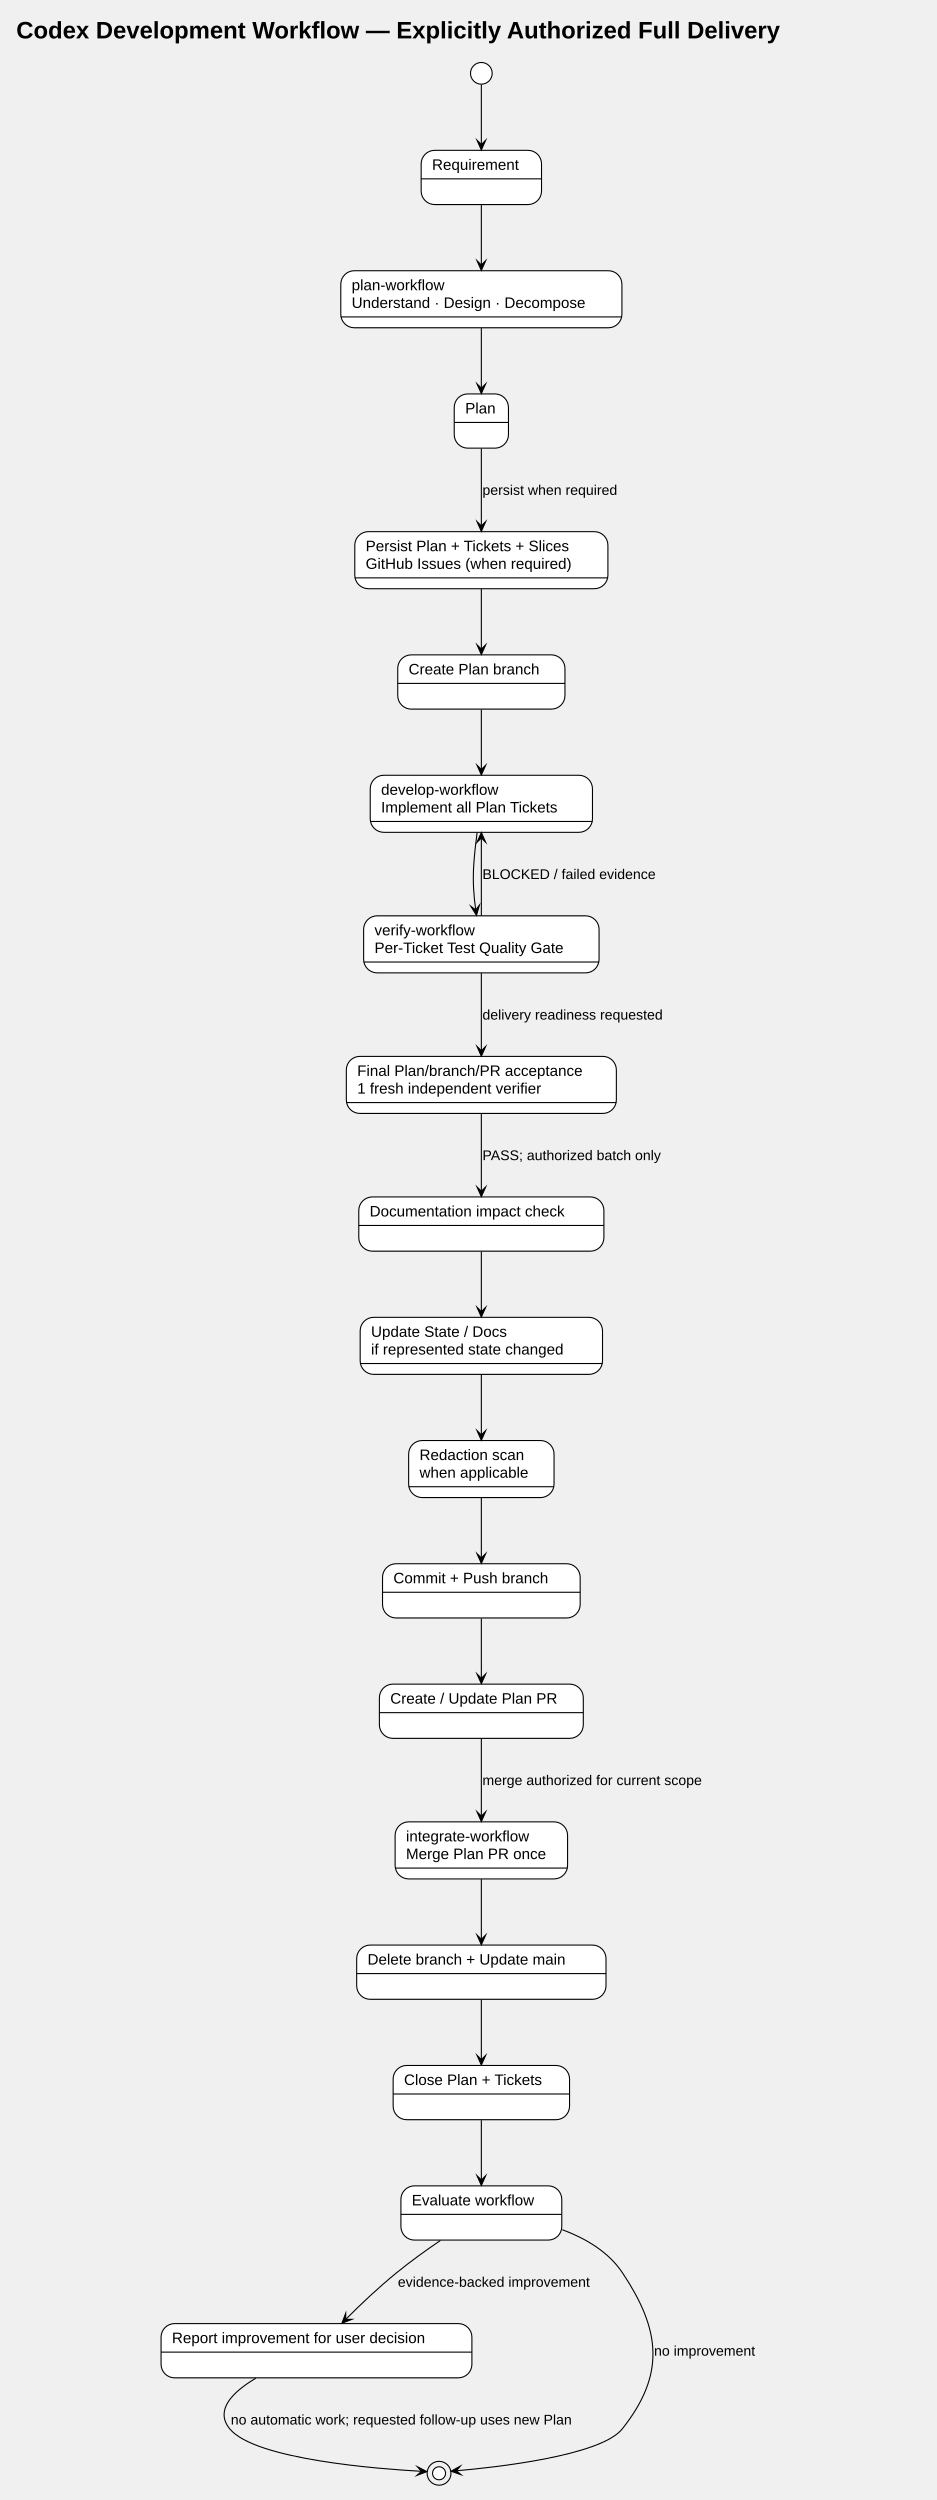
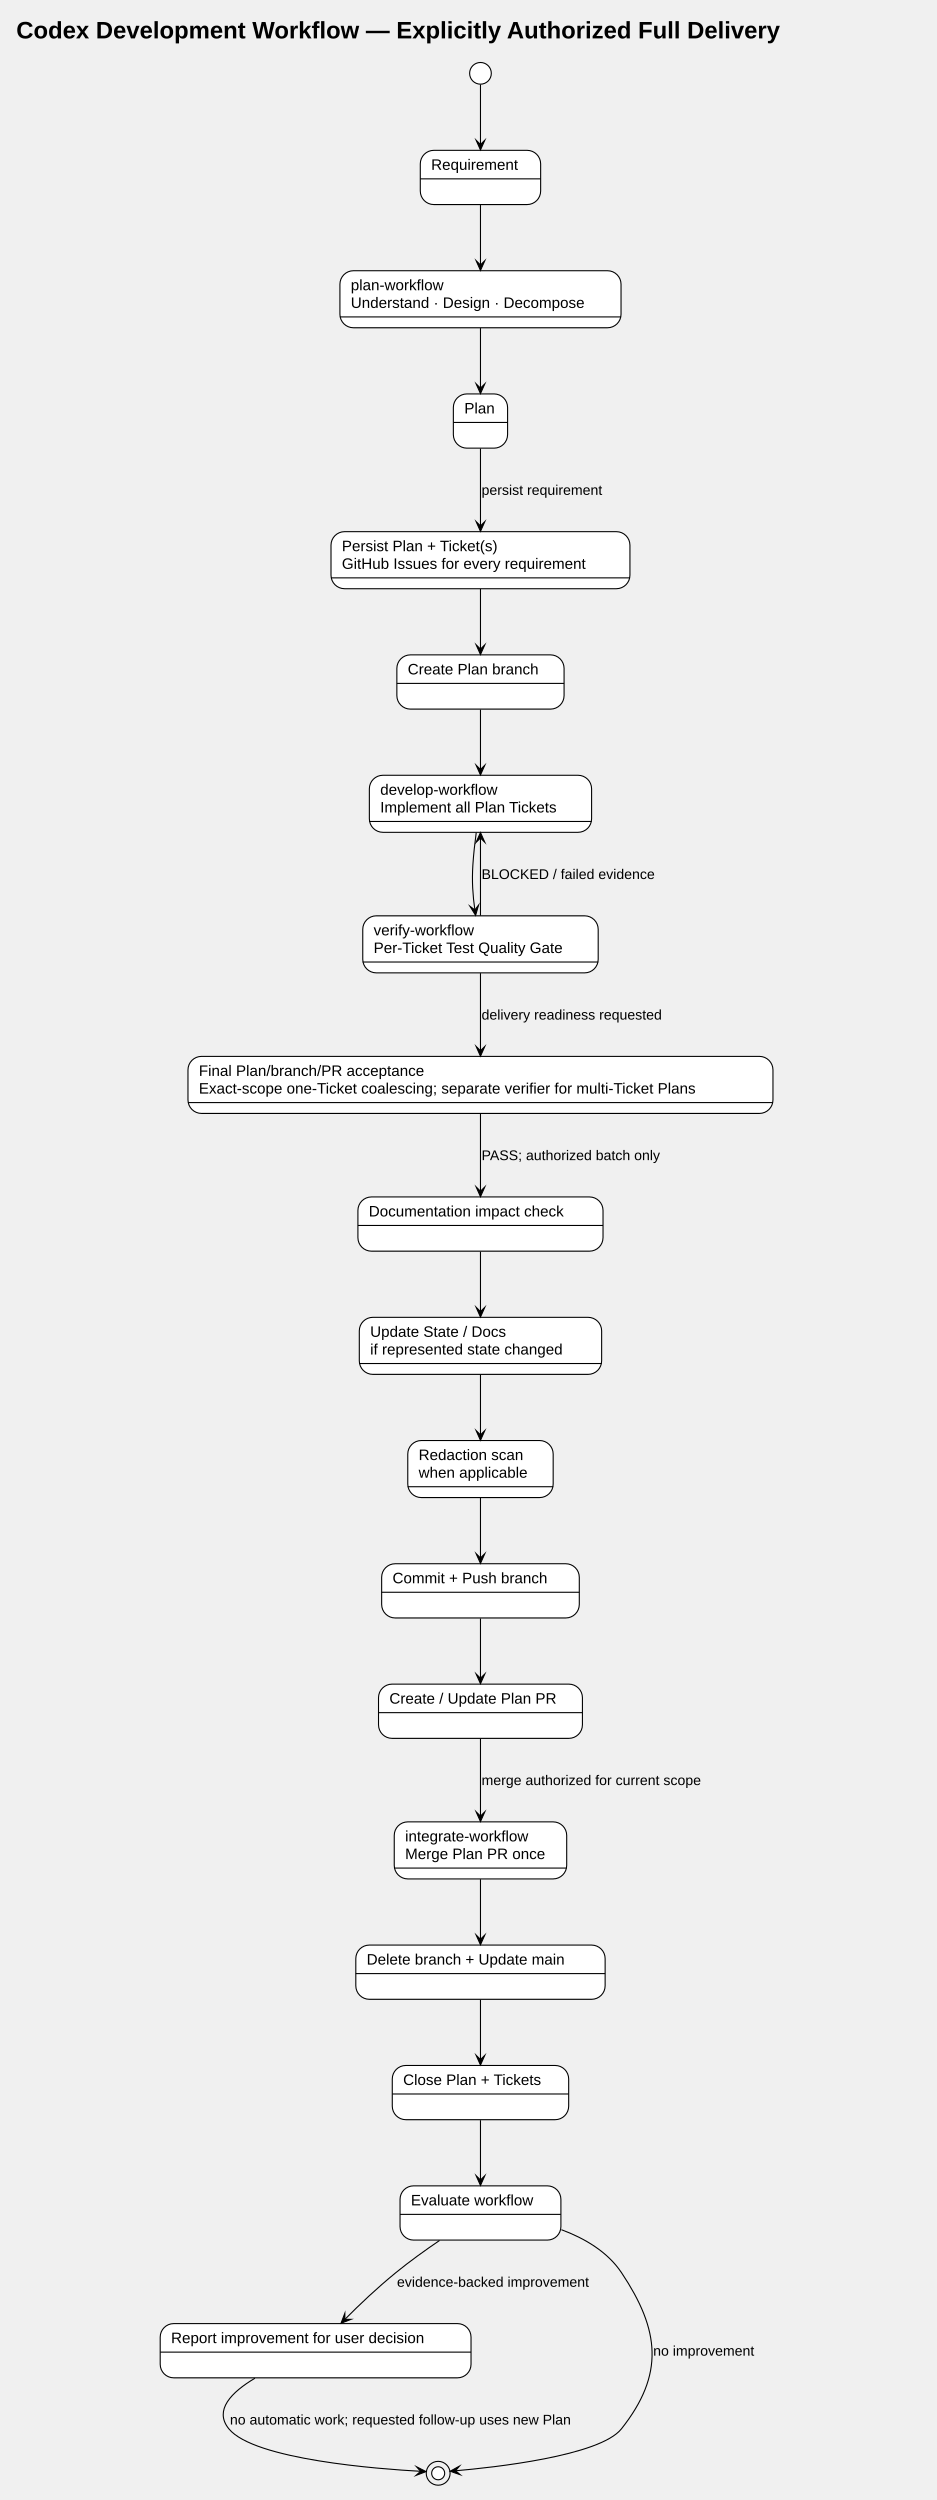
- <svg xmlns="http://www.w3.org/2000/svg" contentStyleType="text/css" data-diagram-type="STATE" height="2305px" preserveAspectRatio="none" style="width:863px;height:2305px;background:#FFFFFF;" version="1.1" viewBox="0 0 863 2305" width="863px" zoomAndPan="magnify">
+ <svg xmlns="http://www.w3.org/2000/svg" version="1.1" data-diagram-type="STATE" style="width:863px;height:2305px;background:#FFFFFF;" width="863px" height="2305px" viewBox="0 0 863 2305" zoomAndPan="magnify" preserveAspectRatio="none" contentStyleType="text/css">
  <defs />
-   <g>
+   <g font-family="sans-serif" lengthAdjust="spacing">
    <g class="title" data-source-line="6">
-       <text fill="#000000" font-family="Arial" font-size="22" font-weight="700" lengthAdjust="spacing" textLength="831.381" x="15" y="35.421">Codex Development Workflow — Explicitly Authorized Full Delivery</text>
-     </g>
-     <g class="entity" data-qualified-name="Requirement" data-source-line="8" id="ent0001">
-       <rect fill="#FFFFFF" height="50" rx="12.5" ry="12.5" style="stroke:#000000;stroke-width:1;" width="110.973" x="388.31" y="138.609" />
-       <line style="stroke:#000000;stroke-width:1;" x1="388.31" x2="499.283" y1="164.906" y2="164.906" />
-       <text fill="#000000" font-family="Arial" font-size="14" lengthAdjust="spacing" textLength="90.973" x="398.31" y="156.605">Requirement</text>
-     </g>
-     <g class="entity" data-qualified-name="Understand" data-source-line="9" id="ent0002">
-       <rect fill="#FFFFFF" height="52.594" rx="12.5" ry="12.5" style="stroke:#000000;stroke-width:1;" width="259.19" x="314.21" y="249.609" />
-       <line style="stroke:#000000;stroke-width:1;" x1="314.21" x2="573.4" y1="292.203" y2="292.203" />
-       <text fill="#000000" font-family="Arial" font-size="14" lengthAdjust="spacing" textLength="97.993" x="324.21" y="267.604">plan-workflow</text>
-       <text fill="#000000" font-family="Arial" font-size="14" lengthAdjust="spacing" textLength="239.19" x="324.21" y="283.901">Understand · Design · Decompose</text>
-     </g>
-     <g class="entity" data-qualified-name="Plan" data-source-line="10" id="ent0003">
-       <rect fill="#FFFFFF" height="50" rx="12.5" ry="12.5" style="stroke:#000000;stroke-width:1;" width="50" x="418.8" y="363.199" />
-       <line style="stroke:#000000;stroke-width:1;" x1="418.8" x2="468.8" y1="389.496" y2="389.496" />
-       <text fill="#000000" font-family="Arial" font-size="14" lengthAdjust="spacing" textLength="29.784" x="428.908" y="381.195">Plan</text>
-     </g>
-     <g class="entity" data-qualified-name="Issues" data-source-line="11" id="ent0004">
-       <rect fill="#FFFFFF" height="52.594" rx="12.5" ry="12.5" style="stroke:#000000;stroke-width:1;" width="233.37" x="327.12" y="490.199" />
-       <line style="stroke:#000000;stroke-width:1;" x1="327.12" x2="560.49" y1="532.793" y2="532.793" />
-       <text fill="#000000" font-family="Arial" font-size="14" lengthAdjust="spacing" textLength="212.188" x="337.12" y="508.195">Persist Plan + Tickets + Slices</text>
-       <text fill="#000000" font-family="Arial" font-size="14" lengthAdjust="spacing" textLength="213.37" x="337.12" y="524.491">GitHub Issues (when required)</text>
-     </g>
-     <g class="entity" data-qualified-name="Branch" data-source-line="12" id="ent0005">
-       <rect fill="#FFFFFF" height="50" rx="12.5" ry="12.5" style="stroke:#000000;stroke-width:1;" width="154.176" x="366.71" y="603.799" />
-       <line style="stroke:#000000;stroke-width:1;" x1="366.71" x2="520.886" y1="630.096" y2="630.096" />
-       <text fill="#000000" font-family="Arial" font-size="14" lengthAdjust="spacing" textLength="134.176" x="376.71" y="621.794">Create Plan branch</text>
-     </g>
-     <g class="entity" data-qualified-name="Implement" data-source-line="13" id="ent0006">
-       <rect fill="#FFFFFF" height="52.594" rx="12.5" ry="12.5" style="stroke:#000000;stroke-width:1;" width="204.905" x="341.35" y="714.799" />
-       <line style="stroke:#000000;stroke-width:1;" x1="341.35" x2="546.255" y1="757.393" y2="757.393" />
-       <text fill="#000000" font-family="Arial" font-size="14" lengthAdjust="spacing" textLength="123.505" x="351.35" y="732.794">develop-workflow</text>
-       <text fill="#000000" font-family="Arial" font-size="14" lengthAdjust="spacing" textLength="184.905" x="351.35" y="749.091">Implement all Plan Tickets</text>
-     </g>
-     <g class="entity" data-qualified-name="Test" data-source-line="14" id="ent0007">
-       <rect fill="#FFFFFF" height="52.594" rx="12.5" ry="12.5" style="stroke:#000000;stroke-width:1;" width="217.066" x="335.27" y="844.389" />
-       <line style="stroke:#000000;stroke-width:1;" x1="335.27" x2="552.337" y1="886.983" y2="886.983" />
-       <text fill="#000000" font-family="Arial" font-size="14" lengthAdjust="spacing" textLength="107.522" x="345.27" y="862.385">verify-workflow</text>
-       <text fill="#000000" font-family="Arial" font-size="14" lengthAdjust="spacing" textLength="197.066" x="345.27" y="878.681">Per-Ticket Test Quality Gate</text>
-     </g>
-     <g class="entity" data-qualified-name="FinalVerify" data-source-line="15" id="ent0008">
-       <rect fill="#FFFFFF" height="52.594" rx="12.5" ry="12.5" style="stroke:#000000;stroke-width:1;" width="248.963" x="319.32" y="973.989" />
-       <line style="stroke:#000000;stroke-width:1;" x1="319.32" x2="568.283" y1="1016.583" y2="1016.583" />
-       <text fill="#000000" font-family="Arial" font-size="14" lengthAdjust="spacing" textLength="228.963" x="329.32" y="991.985">Final Plan/branch/PR acceptance</text>
-       <text fill="#000000" font-family="Arial" font-size="14" lengthAdjust="spacing" textLength="195.952" x="329.32" y="1008.281">1 fresh independent verifier</text>
-     </g>
-     <g class="entity" data-qualified-name="Docs" data-source-line="16" id="ent0009">
-       <rect fill="#FFFFFF" height="50" rx="12.5" ry="12.5" style="stroke:#000000;stroke-width:1;" width="225.994" x="330.8" y="1103.579" />
-       <line style="stroke:#000000;stroke-width:1;" x1="330.8" x2="556.794" y1="1129.876" y2="1129.876" />
-       <text fill="#000000" font-family="Arial" font-size="14" lengthAdjust="spacing" textLength="205.994" x="340.8" y="1121.574">Documentation impact check</text>
-     </g>
-     <g class="entity" data-qualified-name="State" data-source-line="17" id="ent0010">
-       <rect fill="#FFFFFF" height="52.594" rx="12.5" ry="12.5" style="stroke:#000000;stroke-width:1;" width="223.438" x="332.08" y="1214.579" />
-       <line style="stroke:#000000;stroke-width:1;" x1="332.08" x2="555.518" y1="1257.173" y2="1257.173" />
-       <text fill="#000000" font-family="Arial" font-size="14" lengthAdjust="spacing" textLength="140.164" x="342.08" y="1232.574">Update State / Docs</text>
-       <text fill="#000000" font-family="Arial" font-size="14" lengthAdjust="spacing" textLength="203.438" x="342.08" y="1248.871">if represented state changed</text>
-     </g>
-     <g class="entity" data-qualified-name="Redact" data-source-line="18" id="ent0011">
-       <rect fill="#FFFFFF" height="52.594" rx="12.5" ry="12.5" style="stroke:#000000;stroke-width:1;" width="134.058" x="376.77" y="1328.169" />
-       <line style="stroke:#000000;stroke-width:1;" x1="376.77" x2="510.828" y1="1370.763" y2="1370.763" />
-       <text fill="#000000" font-family="Arial" font-size="14" lengthAdjust="spacing" textLength="107.215" x="386.77" y="1346.165">Redaction scan</text>
-       <text fill="#000000" font-family="Arial" font-size="14" lengthAdjust="spacing" textLength="114.058" x="386.77" y="1362.461">when applicable</text>
-     </g>
-     <g class="entity" data-qualified-name="Publish" data-source-line="19" id="ent0012">
-       <rect fill="#FFFFFF" height="50" rx="12.5" ry="12.5" style="stroke:#000000;stroke-width:1;" width="182.224" x="352.69" y="1441.769" />
-       <line style="stroke:#000000;stroke-width:1;" x1="352.69" x2="534.914" y1="1468.066" y2="1468.066" />
-       <text fill="#000000" font-family="Arial" font-size="14" lengthAdjust="spacing" textLength="162.224" x="362.69" y="1459.764">Commit + Push branch</text>
-     </g>
-     <g class="entity" data-qualified-name="PR" data-source-line="20" id="ent0013">
-       <rect fill="#FFFFFF" height="50" rx="12.5" ry="12.5" style="stroke:#000000;stroke-width:1;" width="188" x="349.8" y="1552.769" />
-       <line style="stroke:#000000;stroke-width:1;" x1="349.8" x2="537.8" y1="1579.066" y2="1579.066" />
-       <text fill="#000000" font-family="Arial" font-size="14" lengthAdjust="spacing" textLength="168" x="359.8" y="1570.764">Create / Update Plan PR</text>
-     </g>
-     <g class="entity" data-qualified-name="Merge" data-source-line="21" id="ent0014">
-       <rect fill="#FFFFFF" height="52.594" rx="12.5" ry="12.5" style="stroke:#000000;stroke-width:1;" width="159.002" x="364.3" y="1679.769" />
-       <line style="stroke:#000000;stroke-width:1;" x1="364.3" x2="523.302" y1="1722.363" y2="1722.363" />
-       <text fill="#000000" font-family="Arial" font-size="14" lengthAdjust="spacing" textLength="131.954" x="374.3" y="1697.764">integrate-workflow</text>
-       <text fill="#000000" font-family="Arial" font-size="14" lengthAdjust="spacing" textLength="139.002" x="374.3" y="1714.061">Merge Plan PR once</text>
-     </g>
-     <g class="entity" data-qualified-name="Cleanup" data-source-line="22" id="ent0015">
-       <rect fill="#FFFFFF" height="50" rx="12.5" ry="12.5" style="stroke:#000000;stroke-width:1;" width="229.877" x="328.86" y="1793.359" />
-       <line style="stroke:#000000;stroke-width:1;" x1="328.86" x2="558.737" y1="1819.656" y2="1819.656" />
-       <text fill="#000000" font-family="Arial" font-size="14" lengthAdjust="spacing" textLength="209.877" x="338.86" y="1811.354">Delete branch + Update main</text>
-     </g>
-     <g class="entity" data-qualified-name="Close" data-source-line="23" id="ent0016">
-       <rect fill="#FFFFFF" height="50" rx="12.5" ry="12.5" style="stroke:#000000;stroke-width:1;" width="162.645" x="362.48" y="1904.359" />
-       <line style="stroke:#000000;stroke-width:1;" x1="362.48" x2="525.126" y1="1930.656" y2="1930.656" />
-       <text fill="#000000" font-family="Arial" font-size="14" lengthAdjust="spacing" textLength="142.645" x="372.48" y="1922.354">Close Plan + Tickets</text>
-     </g>
-     <g class="entity" data-qualified-name="Evaluate" data-source-line="24" id="ent0017">
-       <rect fill="#FFFFFF" height="50" rx="12.5" ry="12.5" style="stroke:#000000;stroke-width:1;" width="148.317" x="369.64" y="2015.359" />
-       <line style="stroke:#000000;stroke-width:1;" x1="369.64" x2="517.958" y1="2041.656" y2="2041.656" />
-       <text fill="#000000" font-family="Arial" font-size="14" lengthAdjust="spacing" textLength="128.317" x="379.64" y="2033.354">Evaluate workflow</text>
-     </g>
-     <g class="entity" data-qualified-name="Improve" data-source-line="25" id="ent0018">
-       <rect fill="#FFFFFF" height="50" rx="12.5" ry="12.5" style="stroke:#000000;stroke-width:1;" width="286.581" x="148.51" y="2142.359" />
-       <line style="stroke:#000000;stroke-width:1;" x1="148.51" x2="435.091" y1="2168.656" y2="2168.656" />
-       <text fill="#000000" font-family="Arial" font-size="14" lengthAdjust="spacing" textLength="266.581" x="158.51" y="2160.354">Report improvement for user decision</text>
-     </g>
-     <g class="start_entity" data-qualified-name=".start." data-source-line="27" id="ent0019">
-       <ellipse cx="443.8" cy="67.609" fill="#FFFFFF" rx="10" ry="10" style="stroke:#000000;stroke-width:1;" />
-     </g>
-     <g class="end_entity" data-qualified-name=".end." data-source-line="46" id="ent0039">
-       <ellipse cx="404.8" cy="2280.359" fill="none" rx="11" ry="11" style="stroke:#000000;stroke-width:1;" />
-       <ellipse cx="404.8" cy="2280.359" fill="#FFFFFF" rx="6" ry="6" style="stroke:#000000;stroke-width:1;" />
-     </g>
-     <g class="link" data-entity-1="ent0019" data-entity-2="ent0001" data-link-type="dependency" data-source-line="27" id="lnk20">
-       <path d="M443.8,77.969 C443.8,91.899 443.8,113.559 443.8,133.259" fill="none" id="*start*-to-Requirement" style="stroke:#000000;stroke-width:1;" />
-       <polygon fill="#000000" points="443.8,138.259,447.8,129.259,443.8,133.259,439.8,129.259,443.8,138.259" style="stroke:#000000;stroke-width:1;stroke-linejoin:miter;stroke-miterlimit:10;" />
-     </g>
-     <g class="link" data-entity-1="ent0001" data-entity-2="ent0002" data-link-type="dependency" data-source-line="28" id="lnk21">
-       <path d="M443.8,189.089 C443.8,206.989 443.8,226.199 443.8,244.349" fill="none" id="Requirement-to-Understand" style="stroke:#000000;stroke-width:1;" />
-       <polygon fill="#000000" points="443.8,249.349,447.8,240.349,443.8,244.349,439.8,240.349,443.8,249.349" style="stroke:#000000;stroke-width:1;stroke-linejoin:miter;stroke-miterlimit:10;" />
-     </g>
-     <g class="link" data-entity-1="ent0002" data-entity-2="ent0003" data-link-type="dependency" data-source-line="29" id="lnk22">
-       <path d="M443.8,302.489 C443.8,320.689 443.8,339.989 443.8,357.899" fill="none" id="Understand-to-Plan" style="stroke:#000000;stroke-width:1;" />
-       <polygon fill="#000000" points="443.8,362.899,447.8,353.899,443.8,357.899,439.8,353.899,443.8,362.899" style="stroke:#000000;stroke-width:1;stroke-linejoin:miter;stroke-miterlimit:10;" />
-     </g>
-     <g class="link" data-entity-1="ent0003" data-entity-2="ent0004" data-link-type="dependency" data-source-line="30" id="lnk23">
-       <path d="M443.8,413.559 C443.8,435.489 443.8,462.619 443.8,484.919" fill="none" id="Plan-to-Issues" style="stroke:#000000;stroke-width:1;" />
-       <polygon fill="#000000" points="443.8,489.919,447.8,480.919,443.8,484.919,439.8,480.919,443.8,489.919" style="stroke:#000000;stroke-width:1;stroke-linejoin:miter;stroke-miterlimit:10;" />
-       <text fill="#000000" font-family="Arial" font-size="13" lengthAdjust="spacing" textLength="142.264" x="444.8" y="456.266">persist when required</text>
-     </g>
-     <g class="link" data-entity-1="ent0004" data-entity-2="ent0005" data-link-type="dependency" data-source-line="31" id="lnk24">
-       <path d="M443.8,543.079 C443.8,561.279 443.8,580.579 443.8,598.489" fill="none" id="Issues-to-Branch" style="stroke:#000000;stroke-width:1;" />
-       <polygon fill="#000000" points="443.8,603.489,447.8,594.489,443.8,598.489,439.8,594.489,443.8,603.489" style="stroke:#000000;stroke-width:1;stroke-linejoin:miter;stroke-miterlimit:10;" />
-     </g>
-     <g class="link" data-entity-1="ent0005" data-entity-2="ent0006" data-link-type="dependency" data-source-line="32" id="lnk25">
-       <path d="M443.8,654.279 C443.8,672.169 443.8,691.389 443.8,709.529" fill="none" id="Branch-to-Implement" style="stroke:#000000;stroke-width:1;" />
-       <polygon fill="#000000" points="443.8,714.529,447.8,705.529,443.8,709.529,439.8,705.529,443.8,714.529" style="stroke:#000000;stroke-width:1;stroke-linejoin:miter;stroke-miterlimit:10;" />
-     </g>
-     <g class="link" data-entity-1="ent0006" data-entity-2="ent0007" data-link-type="dependency" data-source-line="33" id="lnk26">
-       <path d="M439.89,767.629 C438.63,776.969 437.42,787.639 436.8,797.389 C435.82,812.869 436.714,825.217 438.624,839.007" fill="none" id="Implement-to-Test" style="stroke:#000000;stroke-width:1;" />
-       <polygon fill="#000000" points="439.31,843.959,442.038,834.496,438.624,839.007,434.113,835.593,439.31,843.959" style="stroke:#000000;stroke-width:1;stroke-linejoin:miter;stroke-miterlimit:10;" />
-     </g>
-     <g class="link" data-entity-1="ent0007" data-entity-2="ent0006" data-link-type="dependency" data-source-line="34" id="lnk27">
-       <path d="M443.8,844.219 C443.8,821.979 443.8,794.859 443.8,772.609" fill="none" id="Test-to-Implement" style="stroke:#000000;stroke-width:1;" />
-       <polygon fill="#000000" points="443.8,767.609,439.8,776.609,443.8,772.609,447.8,776.609,443.8,767.609" style="stroke:#000000;stroke-width:1;stroke-linejoin:miter;stroke-miterlimit:10;" />
-       <text fill="#000000" font-family="Arial" font-size="13" lengthAdjust="spacing" textLength="173.951" x="444.8" y="810.456">BLOCKED / failed evidence</text>
-     </g>
-     <g class="link" data-entity-1="ent0007" data-entity-2="ent0008" data-link-type="dependency" data-source-line="35" id="lnk28">
-       <path d="M443.8,897.199 C443.8,919.459 443.8,946.569 443.8,968.809" fill="none" id="Test-to-FinalVerify" style="stroke:#000000;stroke-width:1;" />
-       <polygon fill="#000000" points="443.8,973.809,447.8,964.809,443.8,968.809,439.8,964.809,443.8,973.809" style="stroke:#000000;stroke-width:1;stroke-linejoin:miter;stroke-miterlimit:10;" />
-       <text fill="#000000" font-family="Arial" font-size="13" lengthAdjust="spacing" textLength="189.376" x="444.8" y="940.056">delivery readiness requested</text>
-     </g>
-     <g class="link" data-entity-1="ent0008" data-entity-2="ent0009" data-link-type="dependency" data-source-line="36" id="lnk29">
-       <path d="M443.8,1026.839 C443.8,1049.179 443.8,1076.399 443.8,1098.339" fill="none" id="FinalVerify-to-Docs" style="stroke:#000000;stroke-width:1;" />
-       <polygon fill="#000000" points="443.8,1103.339,447.8,1094.339,443.8,1098.339,439.8,1094.339,443.8,1103.339" style="stroke:#000000;stroke-width:1;stroke-linejoin:miter;stroke-miterlimit:10;" />
-       <text fill="#000000" font-family="Arial" font-size="13" lengthAdjust="spacing" textLength="183.739" x="444.8" y="1069.646">PASS; authorized batch only</text>
-     </g>
-     <g class="link" data-entity-1="ent0009" data-entity-2="ent0010" data-link-type="dependency" data-source-line="37" id="lnk30">
-       <path d="M443.8,1154.059 C443.8,1171.949 443.8,1191.169 443.8,1209.319" fill="none" id="Docs-to-State" style="stroke:#000000;stroke-width:1;" />
-       <polygon fill="#000000" points="443.8,1214.319,447.8,1205.319,443.8,1209.319,439.8,1205.319,443.8,1214.319" style="stroke:#000000;stroke-width:1;stroke-linejoin:miter;stroke-miterlimit:10;" />
-     </g>
-     <g class="link" data-entity-1="ent0010" data-entity-2="ent0011" data-link-type="dependency" data-source-line="38" id="lnk31">
-       <path d="M443.8,1267.479 C443.8,1285.619 443.8,1304.869 443.8,1322.989" fill="none" id="State-to-Redact" style="stroke:#000000;stroke-width:1;" />
-       <polygon fill="#000000" points="443.8,1327.989,447.8,1318.989,443.8,1322.989,439.8,1318.989,443.8,1327.989" style="stroke:#000000;stroke-width:1;stroke-linejoin:miter;stroke-miterlimit:10;" />
-     </g>
-     <g class="link" data-entity-1="ent0011" data-entity-2="ent0012" data-link-type="dependency" data-source-line="39" id="lnk32">
-       <path d="M443.8,1381.049 C443.8,1399.249 443.8,1418.549 443.8,1436.459" fill="none" id="Redact-to-Publish" style="stroke:#000000;stroke-width:1;" />
-       <polygon fill="#000000" points="443.8,1441.459,447.8,1432.459,443.8,1436.459,439.8,1432.459,443.8,1441.459" style="stroke:#000000;stroke-width:1;stroke-linejoin:miter;stroke-miterlimit:10;" />
-     </g>
-     <g class="link" data-entity-1="ent0012" data-entity-2="ent0013" data-link-type="dependency" data-source-line="40" id="lnk33">
-       <path d="M443.8,1492.229 C443.8,1510.179 443.8,1529.449 443.8,1547.389" fill="none" id="Publish-to-PR" style="stroke:#000000;stroke-width:1;" />
-       <polygon fill="#000000" points="443.8,1552.389,447.8,1543.389,443.8,1547.389,439.8,1543.389,443.8,1552.389" style="stroke:#000000;stroke-width:1;stroke-linejoin:miter;stroke-miterlimit:10;" />
-     </g>
-     <g class="link" data-entity-1="ent0013" data-entity-2="ent0014" data-link-type="dependency" data-source-line="41" id="lnk34">
-       <path d="M443.8,1603.119 C443.8,1625.049 443.8,1652.179 443.8,1674.489" fill="none" id="PR-to-Merge" style="stroke:#000000;stroke-width:1;" />
-       <polygon fill="#000000" points="443.8,1679.489,447.8,1670.489,443.8,1674.489,439.8,1670.489,443.8,1679.489" style="stroke:#000000;stroke-width:1;stroke-linejoin:miter;stroke-miterlimit:10;" />
-       <text fill="#000000" font-family="Arial" font-size="13" lengthAdjust="spacing" textLength="231.721" x="444.8" y="1645.836">merge authorized for current scope</text>
-     </g>
-     <g class="link" data-entity-1="ent0014" data-entity-2="ent0015" data-link-type="dependency" data-source-line="42" id="lnk35">
-       <path d="M443.8,1732.639 C443.8,1750.849 443.8,1770.149 443.8,1788.049" fill="none" id="Merge-to-Cleanup" style="stroke:#000000;stroke-width:1;" />
-       <polygon fill="#000000" points="443.8,1793.049,447.8,1784.049,443.8,1788.049,439.8,1784.049,443.8,1793.049" style="stroke:#000000;stroke-width:1;stroke-linejoin:miter;stroke-miterlimit:10;" />
-     </g>
-     <g class="link" data-entity-1="ent0015" data-entity-2="ent0016" data-link-type="dependency" data-source-line="43" id="lnk36">
-       <path d="M443.8,1843.819 C443.8,1861.769 443.8,1881.049 443.8,1898.979" fill="none" id="Cleanup-to-Close" style="stroke:#000000;stroke-width:1;" />
-       <polygon fill="#000000" points="443.8,1903.979,447.8,1894.979,443.8,1898.979,439.8,1894.979,443.8,1903.979" style="stroke:#000000;stroke-width:1;stroke-linejoin:miter;stroke-miterlimit:10;" />
-     </g>
-     <g class="link" data-entity-1="ent0016" data-entity-2="ent0017" data-link-type="dependency" data-source-line="44" id="lnk37">
-       <path d="M443.8,1954.819 C443.8,1972.769 443.8,1992.049 443.8,2009.979" fill="none" id="Close-to-Evaluate" style="stroke:#000000;stroke-width:1;" />
-       <polygon fill="#000000" points="443.8,2014.979,447.8,2005.979,443.8,2009.979,439.8,2005.979,443.8,2014.979" style="stroke:#000000;stroke-width:1;stroke-linejoin:miter;stroke-miterlimit:10;" />
-     </g>
-     <g class="link" data-entity-1="ent0017" data-entity-2="ent0018" data-link-type="dependency" data-source-line="45" id="lnk38">
-       <path d="M406.02,2065.739 C392.95,2074.629 378.43,2085.039 365.8,2095.359 C348.02,2109.889 332.886,2124.264 318.766,2138.464" fill="none" id="Evaluate-to-Improve" style="stroke:#000000;stroke-width:1;" />
-       <polygon fill="#000000" points="315.24,2142.009,324.423,2138.448,318.766,2138.464,318.75,2132.807,315.24,2142.009" style="stroke:#000000;stroke-width:1;stroke-linejoin:miter;stroke-miterlimit:10;" />
-       <text fill="#000000" font-family="Arial" font-size="13" lengthAdjust="spacing" textLength="202.42" x="366.8" y="2108.426">evidence-backed improvement</text>
-     </g>
-     <g class="link" data-entity-1="ent0018" data-entity-2="ent0039" data-link-type="dependency" data-source-line="46" id="lnk40">
-       <path d="M235.87,2192.709 C214.29,2205.539 197.79,2222.149 211.8,2239.359 C235.08,2267.959 350.938,2276.475 388.598,2278.545" fill="none" id="Improve-to-*end*" style="stroke:#000000;stroke-width:1;" />
-       <polygon fill="#000000" points="393.59,2278.819,384.823,2274.331,388.598,2278.545,384.384,2282.319,393.59,2278.819" style="stroke:#000000;stroke-width:1;stroke-linejoin:miter;stroke-miterlimit:10;" />
-       <text fill="#000000" font-family="Arial" font-size="13" lengthAdjust="spacing" textLength="356.484" x="212.8" y="2235.426">no automatic work; requested follow-up uses new Plan</text>
-     </g>
-     <g class="link" data-entity-1="ent0017" data-entity-2="ent0039" data-link-type="dependency" data-source-line="47" id="lnk41">
-       <path d="M518.43,2055.779 C539.91,2063.769 560.98,2076.149 573.8,2095.359 C609.33,2148.589 613.5,2189.159 573.8,2239.359 C553.88,2264.549 455.091,2275.077 420.801,2278.057" fill="none" id="Evaluate-to-*end*" style="stroke:#000000;stroke-width:1;" />
-       <polygon fill="#000000" points="415.82,2278.489,425.133,2281.695,420.801,2278.057,424.44,2273.725,415.82,2278.489" style="stroke:#000000;stroke-width:1;stroke-linejoin:miter;stroke-miterlimit:10;" />
-       <text fill="#000000" font-family="Arial" font-size="13" lengthAdjust="spacing" textLength="107.84" x="603.03" y="2171.926">no improvement</text>
+       <text x="15" y="35.421" fill="#000" font-size="22" textLength="831.381" font-weight="700" font-family="Arial">Codex Development Workflow — Explicitly Authorized Full Delivery</text>
+     </g>
+     <g class="entity" data-qualified-name="Requirement" id="ent0001" data-source-line="8">
+       <rect x="387.505" y="138.609" width="110.973" height="50" fill="#FFF" style="stroke:#000;stroke-width:1;" rx="12.5" ry="12.5" />
+       <line x1="387.505" y1="164.906" x2="498.478" y2="164.906" style="stroke:#000;stroke-width:1;" />
+       <text x="397.505" y="156.604" fill="#000" font-size="14" textLength="90.973" font-family="Arial">Requirement</text>
+     </g>
+     <g class="entity" data-qualified-name="Understand" id="ent0002" data-source-line="9">
+       <rect x="313.405" y="249.609" width="259.189" height="52.594" fill="#FFF" style="stroke:#000;stroke-width:1;" rx="12.5" ry="12.5" />
+       <line x1="313.405" y1="292.203" x2="572.595" y2="292.203" style="stroke:#000;stroke-width:1;" />
+       <text x="323.405" y="267.604" fill="#000" font-size="14" textLength="97.993" font-family="Arial">plan-workflow</text>
+       <text x="323.405" y="283.901" fill="#000" font-size="14" textLength="239.189" font-family="Arial">Understand · Design · Decompose</text>
+     </g>
+     <g class="entity" data-qualified-name="Plan" id="ent0003" data-source-line="10">
+       <rect x="417.995" y="363.199" width="50" height="50" fill="#FFF" style="stroke:#000;stroke-width:1;" rx="12.5" ry="12.5" />
+       <line x1="417.995" y1="389.496" x2="467.995" y2="389.496" style="stroke:#000;stroke-width:1;" />
+       <text x="428.103" y="381.194" fill="#000" font-size="14" textLength="29.784" font-family="Arial">Plan</text>
+     </g>
+     <g class="entity" data-qualified-name="Issues" id="ent0004" data-source-line="11">
+       <rect x="305.185" y="490.199" width="275.616" height="52.594" fill="#FFF" style="stroke:#000;stroke-width:1;" rx="12.5" ry="12.5" />
+       <line x1="305.185" y1="532.793" x2="580.801" y2="532.793" style="stroke:#000;stroke-width:1;" />
+       <text x="315.185" y="508.194" fill="#000" font-size="14" textLength="162.21" font-family="Arial">Persist Plan + Ticket(s)</text>
+       <text x="315.185" y="524.491" fill="#000" font-size="14" textLength="255.616" font-family="Arial">GitHub Issues for every requirement</text>
+     </g>
+     <g class="entity" data-qualified-name="Branch" id="ent0005" data-source-line="12">
+       <rect x="365.905" y="603.799" width="154.176" height="50" fill="#FFF" style="stroke:#000;stroke-width:1;" rx="12.5" ry="12.5" />
+       <line x1="365.905" y1="630.096" x2="520.081" y2="630.096" style="stroke:#000;stroke-width:1;" />
+       <text x="375.905" y="621.794" fill="#000" font-size="14" textLength="134.176" font-family="Arial">Create Plan branch</text>
+     </g>
+     <g class="entity" data-qualified-name="Implement" id="ent0006" data-source-line="13">
+       <rect x="340.545" y="714.799" width="204.905" height="52.594" fill="#FFF" style="stroke:#000;stroke-width:1;" rx="12.5" ry="12.5" />
+       <line x1="340.545" y1="757.393" x2="545.451" y2="757.393" style="stroke:#000;stroke-width:1;" />
+       <text x="350.545" y="732.794" fill="#000" font-size="14" textLength="123.505" font-family="Arial">develop-workflow</text>
+       <text x="350.545" y="749.091" fill="#000" font-size="14" textLength="184.905" font-family="Arial">Implement all Plan Tickets</text>
+     </g>
+     <g class="entity" data-qualified-name="Test" id="ent0007" data-source-line="14">
+       <rect x="334.465" y="844.389" width="217.066" height="52.594" fill="#FFF" style="stroke:#000;stroke-width:1;" rx="12.5" ry="12.5" />
+       <line x1="334.465" y1="886.983" x2="551.532" y2="886.983" style="stroke:#000;stroke-width:1;" />
+       <text x="344.465" y="862.384" fill="#000" font-size="14" textLength="107.522" font-family="Arial">verify-workflow</text>
+       <text x="344.465" y="878.681" fill="#000" font-size="14" textLength="197.066" font-family="Arial">Per-Ticket Test Quality Gate</text>
+     </g>
+     <g class="entity" data-qualified-name="FinalVerify" id="ent0008" data-source-line="15">
+       <rect x="173.315" y="973.989" width="539.36" height="52.594" fill="#FFF" style="stroke:#000;stroke-width:1;" rx="12.5" ry="12.5" />
+       <line x1="173.315" y1="1016.583" x2="712.676" y2="1016.583" style="stroke:#000;stroke-width:1;" />
+       <text x="183.315" y="991.984" fill="#000" font-size="14" textLength="228.963" font-family="Arial">Final Plan/branch/PR acceptance</text>
+       <text x="183.315" y="1008.281" fill="#000" font-size="14" textLength="519.36" font-family="Arial">Exact-scope one-Ticket coalescing; separate verifier for multi-Ticket Plans</text>
+     </g>
+     <g class="entity" data-qualified-name="Docs" id="ent0009" data-source-line="16">
+       <rect x="329.995" y="1103.579" width="225.994" height="50" fill="#FFF" style="stroke:#000;stroke-width:1;" rx="12.5" ry="12.5" />
+       <line x1="329.995" y1="1129.876" x2="555.989" y2="1129.876" style="stroke:#000;stroke-width:1;" />
+       <text x="339.995" y="1121.574" fill="#000" font-size="14" textLength="205.994" font-family="Arial">Documentation impact check</text>
+     </g>
+     <g class="entity" data-qualified-name="State" id="ent0010" data-source-line="17">
+       <rect x="331.275" y="1214.579" width="223.438" height="52.594" fill="#FFF" style="stroke:#000;stroke-width:1;" rx="12.5" ry="12.5" />
+       <line x1="331.275" y1="1257.173" x2="554.713" y2="1257.173" style="stroke:#000;stroke-width:1;" />
+       <text x="341.275" y="1232.574" fill="#000" font-size="14" textLength="140.164" font-family="Arial">Update State / Docs</text>
+       <text x="341.275" y="1248.871" fill="#000" font-size="14" textLength="203.438" font-family="Arial">if represented state changed</text>
+     </g>
+     <g class="entity" data-qualified-name="Redact" id="ent0011" data-source-line="18">
+       <rect x="375.965" y="1328.169" width="134.058" height="52.594" fill="#FFF" style="stroke:#000;stroke-width:1;" rx="12.5" ry="12.5" />
+       <line x1="375.965" y1="1370.763" x2="510.023" y2="1370.763" style="stroke:#000;stroke-width:1;" />
+       <text x="385.965" y="1346.164" fill="#000" font-size="14" textLength="107.215" font-family="Arial">Redaction scan</text>
+       <text x="385.965" y="1362.461" fill="#000" font-size="14" textLength="114.058" font-family="Arial">when applicable</text>
+     </g>
+     <g class="entity" data-qualified-name="Publish" id="ent0012" data-source-line="19">
+       <rect x="351.885" y="1441.769" width="182.224" height="50" fill="#FFF" style="stroke:#000;stroke-width:1;" rx="12.5" ry="12.5" />
+       <line x1="351.885" y1="1468.066" x2="534.109" y2="1468.066" style="stroke:#000;stroke-width:1;" />
+       <text x="361.885" y="1459.764" fill="#000" font-size="14" textLength="162.224" font-family="Arial">Commit + Push branch</text>
+     </g>
+     <g class="entity" data-qualified-name="PR" id="ent0013" data-source-line="20">
+       <rect x="348.995" y="1552.769" width="188" height="50" fill="#FFF" style="stroke:#000;stroke-width:1;" rx="12.5" ry="12.5" />
+       <line x1="348.995" y1="1579.066" x2="536.995" y2="1579.066" style="stroke:#000;stroke-width:1;" />
+       <text x="358.995" y="1570.764" fill="#000" font-size="14" textLength="168" font-family="Arial">Create / Update Plan PR</text>
+     </g>
+     <g class="entity" data-qualified-name="Merge" id="ent0014" data-source-line="21">
+       <rect x="363.495" y="1679.769" width="159.002" height="52.594" fill="#FFF" style="stroke:#000;stroke-width:1;" rx="12.5" ry="12.5" />
+       <line x1="363.495" y1="1722.363" x2="522.497" y2="1722.363" style="stroke:#000;stroke-width:1;" />
+       <text x="373.495" y="1697.764" fill="#000" font-size="14" textLength="131.954" font-family="Arial">integrate-workflow</text>
+       <text x="373.495" y="1714.061" fill="#000" font-size="14" textLength="139.002" font-family="Arial">Merge Plan PR once</text>
+     </g>
+     <g class="entity" data-qualified-name="Cleanup" id="ent0015" data-source-line="22">
+       <rect x="328.055" y="1793.359" width="229.877" height="50" fill="#FFF" style="stroke:#000;stroke-width:1;" rx="12.5" ry="12.5" />
+       <line x1="328.055" y1="1819.656" x2="557.932" y2="1819.656" style="stroke:#000;stroke-width:1;" />
+       <text x="338.055" y="1811.354" fill="#000" font-size="14" textLength="209.877" font-family="Arial">Delete branch + Update main</text>
+     </g>
+     <g class="entity" data-qualified-name="Close" id="ent0016" data-source-line="23">
+       <rect x="361.675" y="1904.359" width="162.646" height="50" fill="#FFF" style="stroke:#000;stroke-width:1;" rx="12.5" ry="12.5" />
+       <line x1="361.675" y1="1930.656" x2="524.321" y2="1930.656" style="stroke:#000;stroke-width:1;" />
+       <text x="371.675" y="1922.354" fill="#000" font-size="14" textLength="142.646" font-family="Arial">Close Plan + Tickets</text>
+     </g>
+     <g class="entity" data-qualified-name="Evaluate" id="ent0017" data-source-line="24">
+       <rect x="368.835" y="2015.359" width="148.317" height="50" fill="#FFF" style="stroke:#000;stroke-width:1;" rx="12.5" ry="12.5" />
+       <line x1="368.835" y1="2041.656" x2="517.153" y2="2041.656" style="stroke:#000;stroke-width:1;" />
+       <text x="378.835" y="2033.354" fill="#000" font-size="14" textLength="128.317" font-family="Arial">Evaluate workflow</text>
+     </g>
+     <g class="entity" data-qualified-name="Improve" id="ent0018" data-source-line="25">
+       <rect x="147.705" y="2142.359" width="286.581" height="50" fill="#FFF" style="stroke:#000;stroke-width:1;" rx="12.5" ry="12.5" />
+       <line x1="147.705" y1="2168.656" x2="434.286" y2="2168.656" style="stroke:#000;stroke-width:1;" />
+       <text x="157.705" y="2160.354" fill="#000" font-size="14" textLength="266.581" font-family="Arial">Report improvement for user decision</text>
+     </g>
+     <g class="start_entity" data-qualified-name=".start." id="ent0019" data-source-line="27">
+       <ellipse cx="442.995" cy="67.609" rx="10" ry="10" fill="#FFF" style="stroke:#000;stroke-width:1;" />
+     </g>
+     <g class="end_entity" data-qualified-name=".end." id="ent0039" data-source-line="46">
+       <ellipse cx="403.995" cy="2280.359" rx="11" ry="11" fill="none" style="stroke:#000;stroke-width:1;" />
+       <ellipse cx="403.995" cy="2280.359" rx="6" ry="6" fill="#FFF" style="stroke:#000;stroke-width:1;" />
+     </g>
+     <g class="link" data-entity-1="ent0019" data-entity-2="ent0001" id="lnk20" data-source-line="27" data-link-type="dependency">
+       <path d="M442.995,77.969 C442.995,91.899 442.995,113.559 442.995,133.259" style="stroke:#000;stroke-width:1;" fill="none" id="*start*-to-Requirement" />
+       <polygon points="442.995,138.259,446.995,129.259,442.995,133.259,438.995,129.259,442.995,138.259" fill="#000" style="stroke:#000;stroke-width:1;stroke-linejoin:miter;stroke-miterlimit:10;" />
+     </g>
+     <g class="link" data-entity-1="ent0001" data-entity-2="ent0002" id="lnk21" data-source-line="28" data-link-type="dependency">
+       <path d="M442.995,189.089 C442.995,206.989 442.995,226.199 442.995,244.349" style="stroke:#000;stroke-width:1;" fill="none" id="Requirement-to-Understand" />
+       <polygon points="442.995,249.349,446.995,240.349,442.995,244.349,438.995,240.349,442.995,249.349" fill="#000" style="stroke:#000;stroke-width:1;stroke-linejoin:miter;stroke-miterlimit:10;" />
+     </g>
+     <g class="link" data-entity-1="ent0002" data-entity-2="ent0003" id="lnk22" data-source-line="29" data-link-type="dependency">
+       <path d="M442.995,302.489 C442.995,320.689 442.995,339.989 442.995,357.899" style="stroke:#000;stroke-width:1;" fill="none" id="Understand-to-Plan" />
+       <polygon points="442.995,362.899,446.995,353.899,442.995,357.899,438.995,353.899,442.995,362.899" fill="#000" style="stroke:#000;stroke-width:1;stroke-linejoin:miter;stroke-miterlimit:10;" />
+     </g>
+     <g class="link" data-entity-1="ent0003" data-entity-2="ent0004" id="lnk23" data-source-line="30" data-link-type="dependency">
+       <path d="M442.995,413.559 C442.995,435.489 442.995,462.619 442.995,484.919" style="stroke:#000;stroke-width:1;" fill="none" id="Plan-to-Issues" />
+       <polygon points="442.995,489.919,446.995,480.919,442.995,484.919,438.995,480.919,442.995,489.919" fill="#000" style="stroke:#000;stroke-width:1;stroke-linejoin:miter;stroke-miterlimit:10;" />
+       <text x="443.995" y="456.266" fill="#000" font-size="13" textLength="128.769" font-family="Arial">persist requirement</text>
+     </g>
+     <g class="link" data-entity-1="ent0004" data-entity-2="ent0005" id="lnk24" data-source-line="31" data-link-type="dependency">
+       <path d="M442.995,543.079 C442.995,561.279 442.995,580.579 442.995,598.489" style="stroke:#000;stroke-width:1;" fill="none" id="Issues-to-Branch" />
+       <polygon points="442.995,603.489,446.995,594.489,442.995,598.489,438.995,594.489,442.995,603.489" fill="#000" style="stroke:#000;stroke-width:1;stroke-linejoin:miter;stroke-miterlimit:10;" />
+     </g>
+     <g class="link" data-entity-1="ent0005" data-entity-2="ent0006" id="lnk25" data-source-line="32" data-link-type="dependency">
+       <path d="M442.995,654.279 C442.995,672.169 442.995,691.389 442.995,709.529" style="stroke:#000;stroke-width:1;" fill="none" id="Branch-to-Implement" />
+       <polygon points="442.995,714.529,446.995,705.529,442.995,709.529,438.995,705.529,442.995,714.529" fill="#000" style="stroke:#000;stroke-width:1;stroke-linejoin:miter;stroke-miterlimit:10;" />
+     </g>
+     <g class="link" data-entity-1="ent0006" data-entity-2="ent0007" id="lnk26" data-source-line="33" data-link-type="dependency">
+       <path d="M439.085,767.629 C437.825,776.969 436.615,787.639 435.995,797.389 C435.015,812.869 435.909,825.217 437.819,839.007" style="stroke:#000;stroke-width:1;" fill="none" id="Implement-to-Test" />
+       <polygon points="438.505,843.959,441.233,834.496,437.819,839.007,433.308,835.593,438.505,843.959" fill="#000" style="stroke:#000;stroke-width:1;stroke-linejoin:miter;stroke-miterlimit:10;" />
+     </g>
+     <g class="link" data-entity-1="ent0007" data-entity-2="ent0006" id="lnk27" data-source-line="34" data-link-type="dependency">
+       <path d="M442.995,844.219 C442.995,821.979 442.995,794.859 442.995,772.609" style="stroke:#000;stroke-width:1;" fill="none" id="Test-to-Implement" />
+       <polygon points="442.995,767.609,438.995,776.609,442.995,772.609,446.995,776.609,442.995,767.609" fill="#000" style="stroke:#000;stroke-width:1;stroke-linejoin:miter;stroke-miterlimit:10;" />
+       <text x="443.995" y="810.456" fill="#000" font-size="13" textLength="173.951" font-family="Arial">BLOCKED / failed evidence</text>
+     </g>
+     <g class="link" data-entity-1="ent0007" data-entity-2="ent0008" id="lnk28" data-source-line="35" data-link-type="dependency">
+       <path d="M442.995,897.199 C442.995,919.459 442.995,946.569 442.995,968.809" style="stroke:#000;stroke-width:1;" fill="none" id="Test-to-FinalVerify" />
+       <polygon points="442.995,973.809,446.995,964.809,442.995,968.809,438.995,964.809,442.995,973.809" fill="#000" style="stroke:#000;stroke-width:1;stroke-linejoin:miter;stroke-miterlimit:10;" />
+       <text x="443.995" y="940.056" fill="#000" font-size="13" textLength="189.376" font-family="Arial">delivery readiness requested</text>
+     </g>
+     <g class="link" data-entity-1="ent0008" data-entity-2="ent0009" id="lnk29" data-source-line="36" data-link-type="dependency">
+       <path d="M442.995,1026.839 C442.995,1049.179 442.995,1076.399 442.995,1098.339" style="stroke:#000;stroke-width:1;" fill="none" id="FinalVerify-to-Docs" />
+       <polygon points="442.995,1103.339,446.995,1094.339,442.995,1098.339,438.995,1094.339,442.995,1103.339" fill="#000" style="stroke:#000;stroke-width:1;stroke-linejoin:miter;stroke-miterlimit:10;" />
+       <text x="443.995" y="1069.646" fill="#000" font-size="13" textLength="183.739" font-family="Arial">PASS; authorized batch only</text>
+     </g>
+     <g class="link" data-entity-1="ent0009" data-entity-2="ent0010" id="lnk30" data-source-line="37" data-link-type="dependency">
+       <path d="M442.995,1154.059 C442.995,1171.949 442.995,1191.169 442.995,1209.319" style="stroke:#000;stroke-width:1;" fill="none" id="Docs-to-State" />
+       <polygon points="442.995,1214.319,446.995,1205.319,442.995,1209.319,438.995,1205.319,442.995,1214.319" fill="#000" style="stroke:#000;stroke-width:1;stroke-linejoin:miter;stroke-miterlimit:10;" />
+     </g>
+     <g class="link" data-entity-1="ent0010" data-entity-2="ent0011" id="lnk31" data-source-line="38" data-link-type="dependency">
+       <path d="M442.995,1267.479 C442.995,1285.619 442.995,1304.869 442.995,1322.989" style="stroke:#000;stroke-width:1;" fill="none" id="State-to-Redact" />
+       <polygon points="442.995,1327.989,446.995,1318.989,442.995,1322.989,438.995,1318.989,442.995,1327.989" fill="#000" style="stroke:#000;stroke-width:1;stroke-linejoin:miter;stroke-miterlimit:10;" />
+     </g>
+     <g class="link" data-entity-1="ent0011" data-entity-2="ent0012" id="lnk32" data-source-line="39" data-link-type="dependency">
+       <path d="M442.995,1381.049 C442.995,1399.249 442.995,1418.549 442.995,1436.459" style="stroke:#000;stroke-width:1;" fill="none" id="Redact-to-Publish" />
+       <polygon points="442.995,1441.459,446.995,1432.459,442.995,1436.459,438.995,1432.459,442.995,1441.459" fill="#000" style="stroke:#000;stroke-width:1;stroke-linejoin:miter;stroke-miterlimit:10;" />
+     </g>
+     <g class="link" data-entity-1="ent0012" data-entity-2="ent0013" id="lnk33" data-source-line="40" data-link-type="dependency">
+       <path d="M442.995,1492.229 C442.995,1510.179 442.995,1529.449 442.995,1547.389" style="stroke:#000;stroke-width:1;" fill="none" id="Publish-to-PR" />
+       <polygon points="442.995,1552.389,446.995,1543.389,442.995,1547.389,438.995,1543.389,442.995,1552.389" fill="#000" style="stroke:#000;stroke-width:1;stroke-linejoin:miter;stroke-miterlimit:10;" />
+     </g>
+     <g class="link" data-entity-1="ent0013" data-entity-2="ent0014" id="lnk34" data-source-line="41" data-link-type="dependency">
+       <path d="M442.995,1603.119 C442.995,1625.049 442.995,1652.179 442.995,1674.489" style="stroke:#000;stroke-width:1;" fill="none" id="PR-to-Merge" />
+       <polygon points="442.995,1679.489,446.995,1670.489,442.995,1674.489,438.995,1670.489,442.995,1679.489" fill="#000" style="stroke:#000;stroke-width:1;stroke-linejoin:miter;stroke-miterlimit:10;" />
+       <text x="443.995" y="1645.836" fill="#000" font-size="13" textLength="231.721" font-family="Arial">merge authorized for current scope</text>
+     </g>
+     <g class="link" data-entity-1="ent0014" data-entity-2="ent0015" id="lnk35" data-source-line="42" data-link-type="dependency">
+       <path d="M442.995,1732.639 C442.995,1750.849 442.995,1770.149 442.995,1788.049" style="stroke:#000;stroke-width:1;" fill="none" id="Merge-to-Cleanup" />
+       <polygon points="442.995,1793.049,446.995,1784.049,442.995,1788.049,438.995,1784.049,442.995,1793.049" fill="#000" style="stroke:#000;stroke-width:1;stroke-linejoin:miter;stroke-miterlimit:10;" />
+     </g>
+     <g class="link" data-entity-1="ent0015" data-entity-2="ent0016" id="lnk36" data-source-line="43" data-link-type="dependency">
+       <path d="M442.995,1843.819 C442.995,1861.769 442.995,1881.049 442.995,1898.979" style="stroke:#000;stroke-width:1;" fill="none" id="Cleanup-to-Close" />
+       <polygon points="442.995,1903.979,446.995,1894.979,442.995,1898.979,438.995,1894.979,442.995,1903.979" fill="#000" style="stroke:#000;stroke-width:1;stroke-linejoin:miter;stroke-miterlimit:10;" />
+     </g>
+     <g class="link" data-entity-1="ent0016" data-entity-2="ent0017" id="lnk37" data-source-line="44" data-link-type="dependency">
+       <path d="M442.995,1954.819 C442.995,1972.769 442.995,1992.049 442.995,2009.979" style="stroke:#000;stroke-width:1;" fill="none" id="Close-to-Evaluate" />
+       <polygon points="442.995,2014.979,446.995,2005.979,442.995,2009.979,438.995,2005.979,442.995,2014.979" fill="#000" style="stroke:#000;stroke-width:1;stroke-linejoin:miter;stroke-miterlimit:10;" />
+     </g>
+     <g class="link" data-entity-1="ent0017" data-entity-2="ent0018" id="lnk38" data-source-line="45" data-link-type="dependency">
+       <path d="M405.215,2065.739 C392.145,2074.629 377.625,2085.039 364.995,2095.359 C347.215,2109.889 332.081,2124.264 317.961,2138.464" style="stroke:#000;stroke-width:1;" fill="none" id="Evaluate-to-Improve" />
+       <polygon points="314.435,2142.009,323.618,2138.448,317.961,2138.464,317.945,2132.807,314.435,2142.009" fill="#000" style="stroke:#000;stroke-width:1;stroke-linejoin:miter;stroke-miterlimit:10;" />
+       <text x="365.995" y="2108.426" fill="#000" font-size="13" textLength="202.42" font-family="Arial">evidence-backed improvement</text>
+     </g>
+     <g class="link" data-entity-1="ent0018" data-entity-2="ent0039" id="lnk40" data-source-line="46" data-link-type="dependency">
+       <path d="M235.065,2192.709 C213.485,2205.539 196.985,2222.149 210.995,2239.359 C234.275,2267.959 350.133,2276.475 387.793,2278.545" style="stroke:#000;stroke-width:1;" fill="none" id="Improve-to-*end*" />
+       <polygon points="392.785,2278.819,384.018,2274.331,387.793,2278.545,383.579,2282.319,392.785,2278.819" fill="#000" style="stroke:#000;stroke-width:1;stroke-linejoin:miter;stroke-miterlimit:10;" />
+       <text x="211.995" y="2235.426" fill="#000" font-size="13" textLength="356.484" font-family="Arial">no automatic work; requested follow-up uses new Plan</text>
+     </g>
+     <g class="link" data-entity-1="ent0017" data-entity-2="ent0039" id="lnk41" data-source-line="47" data-link-type="dependency">
+       <path d="M517.625,2055.779 C539.105,2063.769 560.175,2076.149 572.995,2095.359 C608.525,2148.589 612.695,2189.159 572.995,2239.359 C553.075,2264.549 454.286,2275.076 419.996,2278.056" style="stroke:#000;stroke-width:1;" fill="none" id="Evaluate-to-*end*" />
+       <polygon points="415.015,2278.489,424.328,2281.695,419.996,2278.056,423.635,2273.725,415.015,2278.489" fill="#000" style="stroke:#000;stroke-width:1;stroke-linejoin:miter;stroke-miterlimit:10;" />
+       <text x="602.225" y="2171.926" fill="#000" font-size="13" textLength="107.84" font-family="Arial">no improvement</text>
    </g>
  </g>
</svg>
